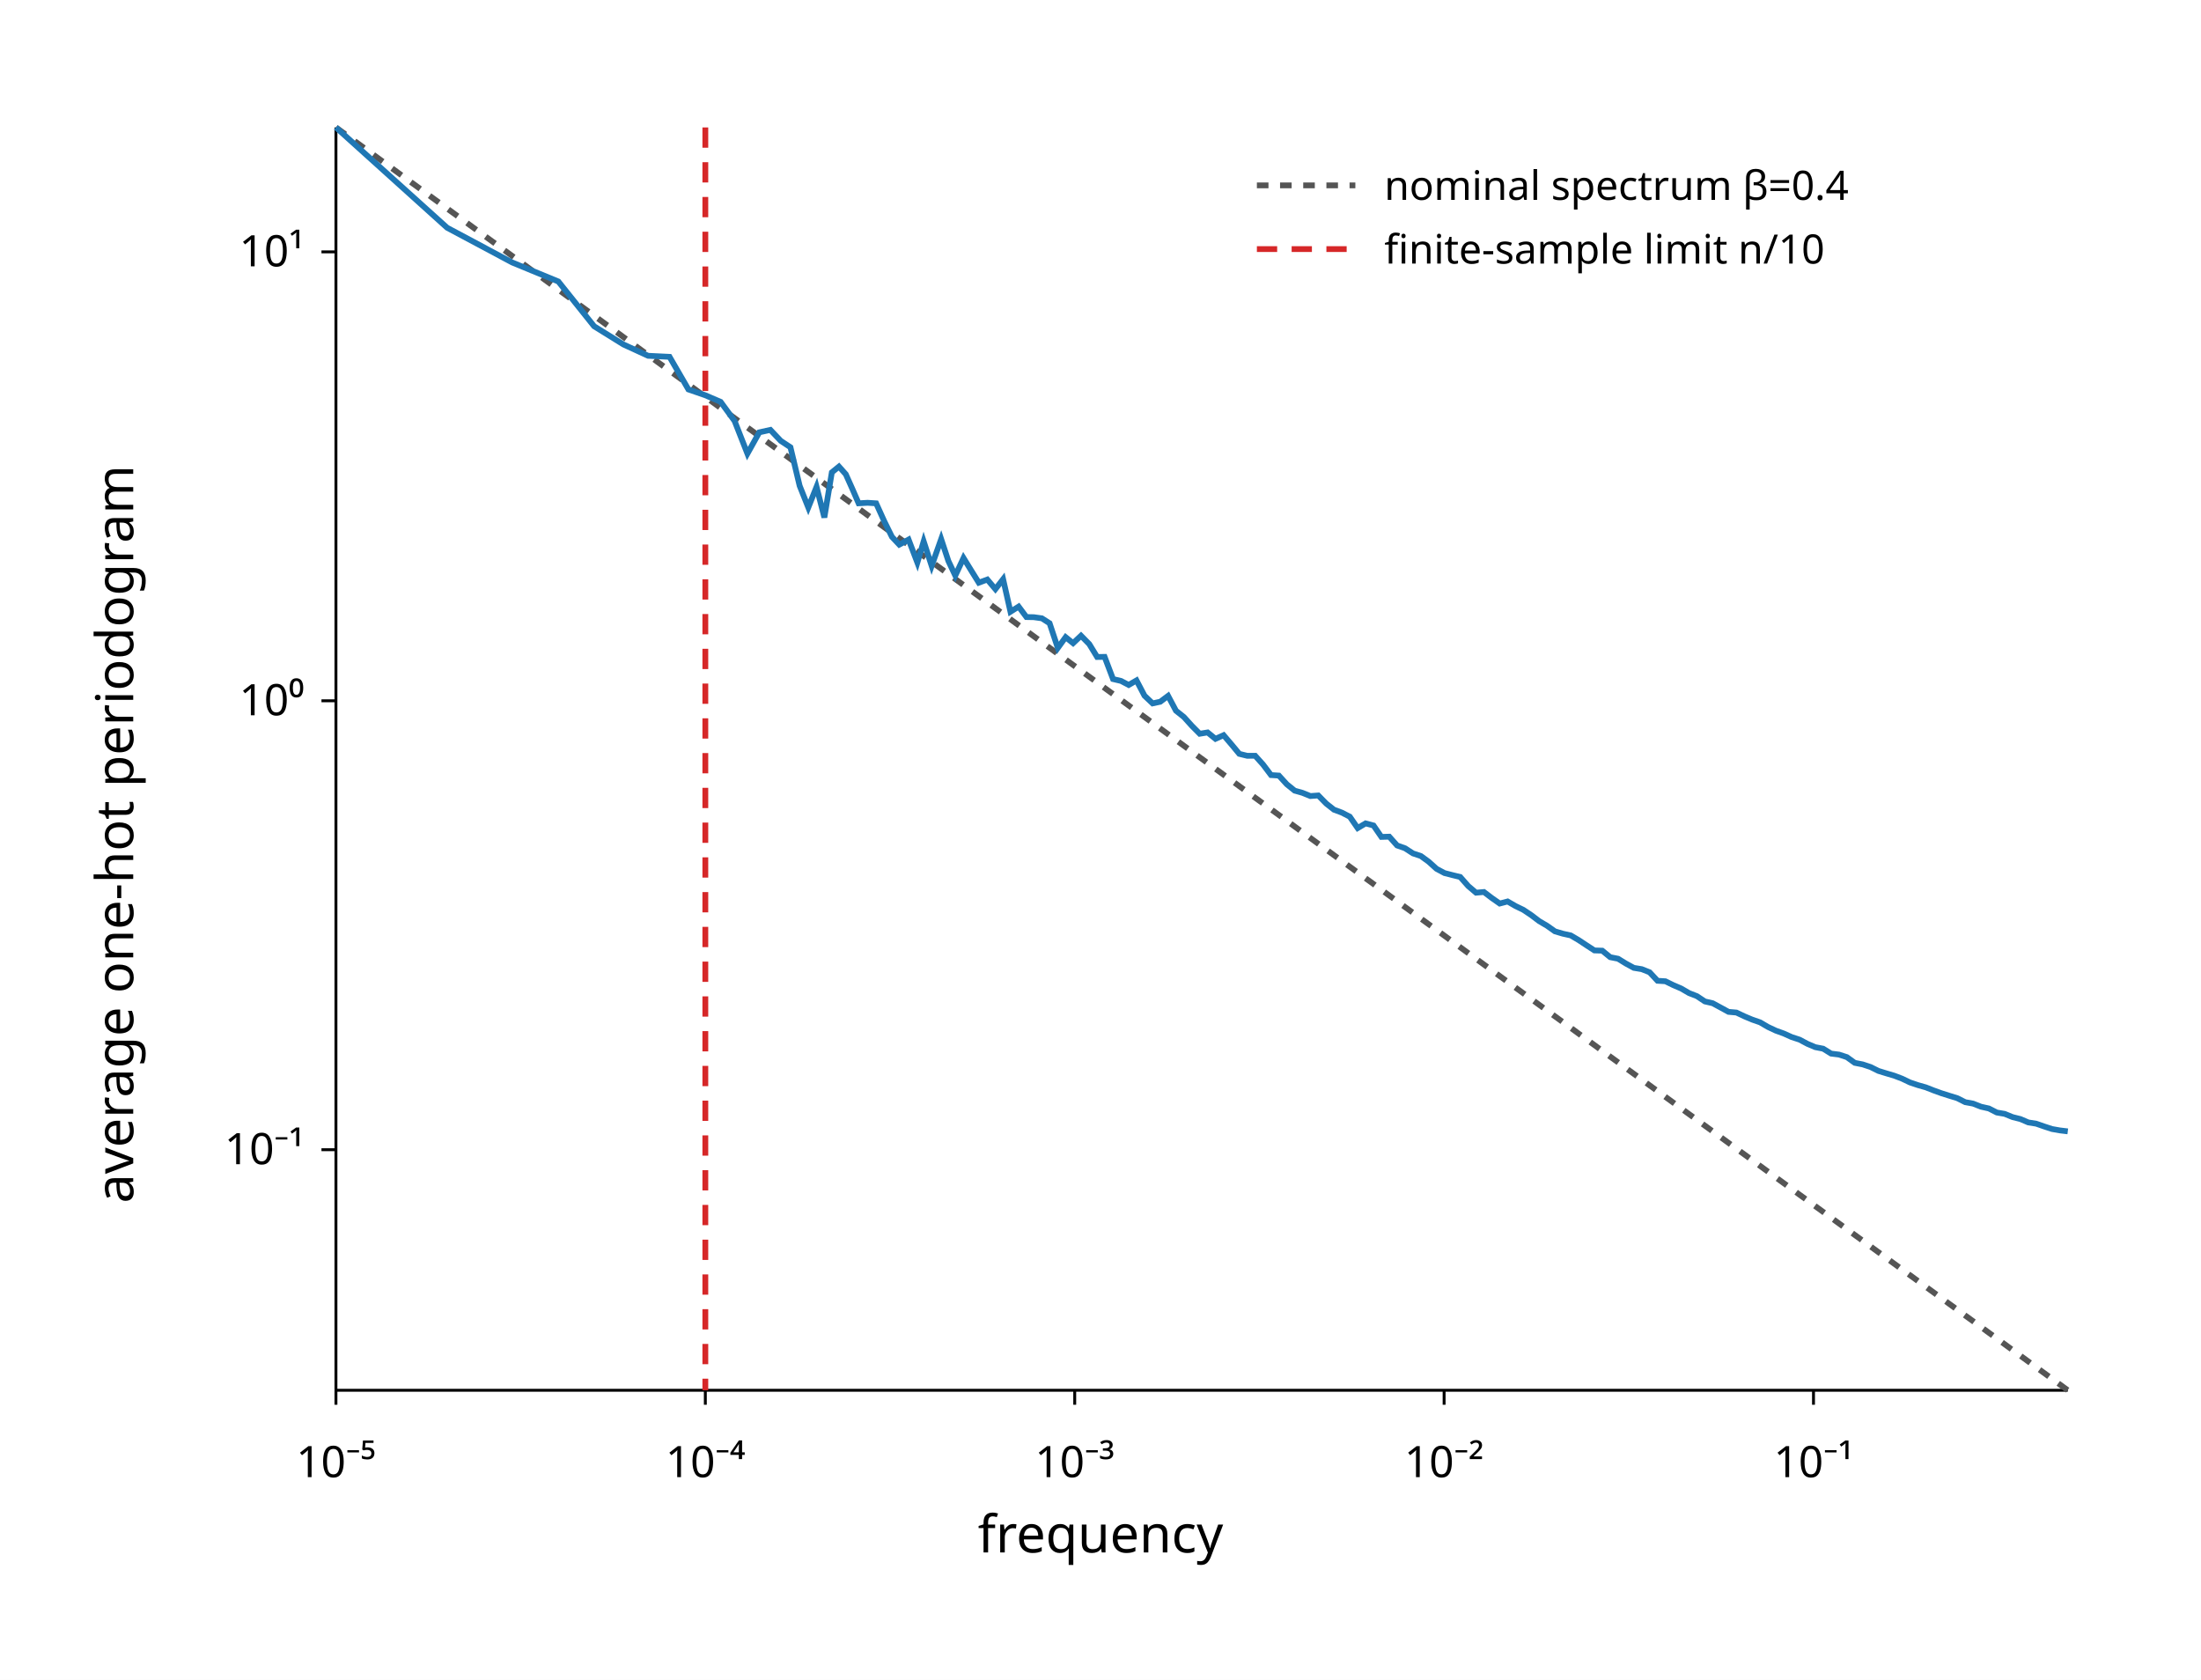
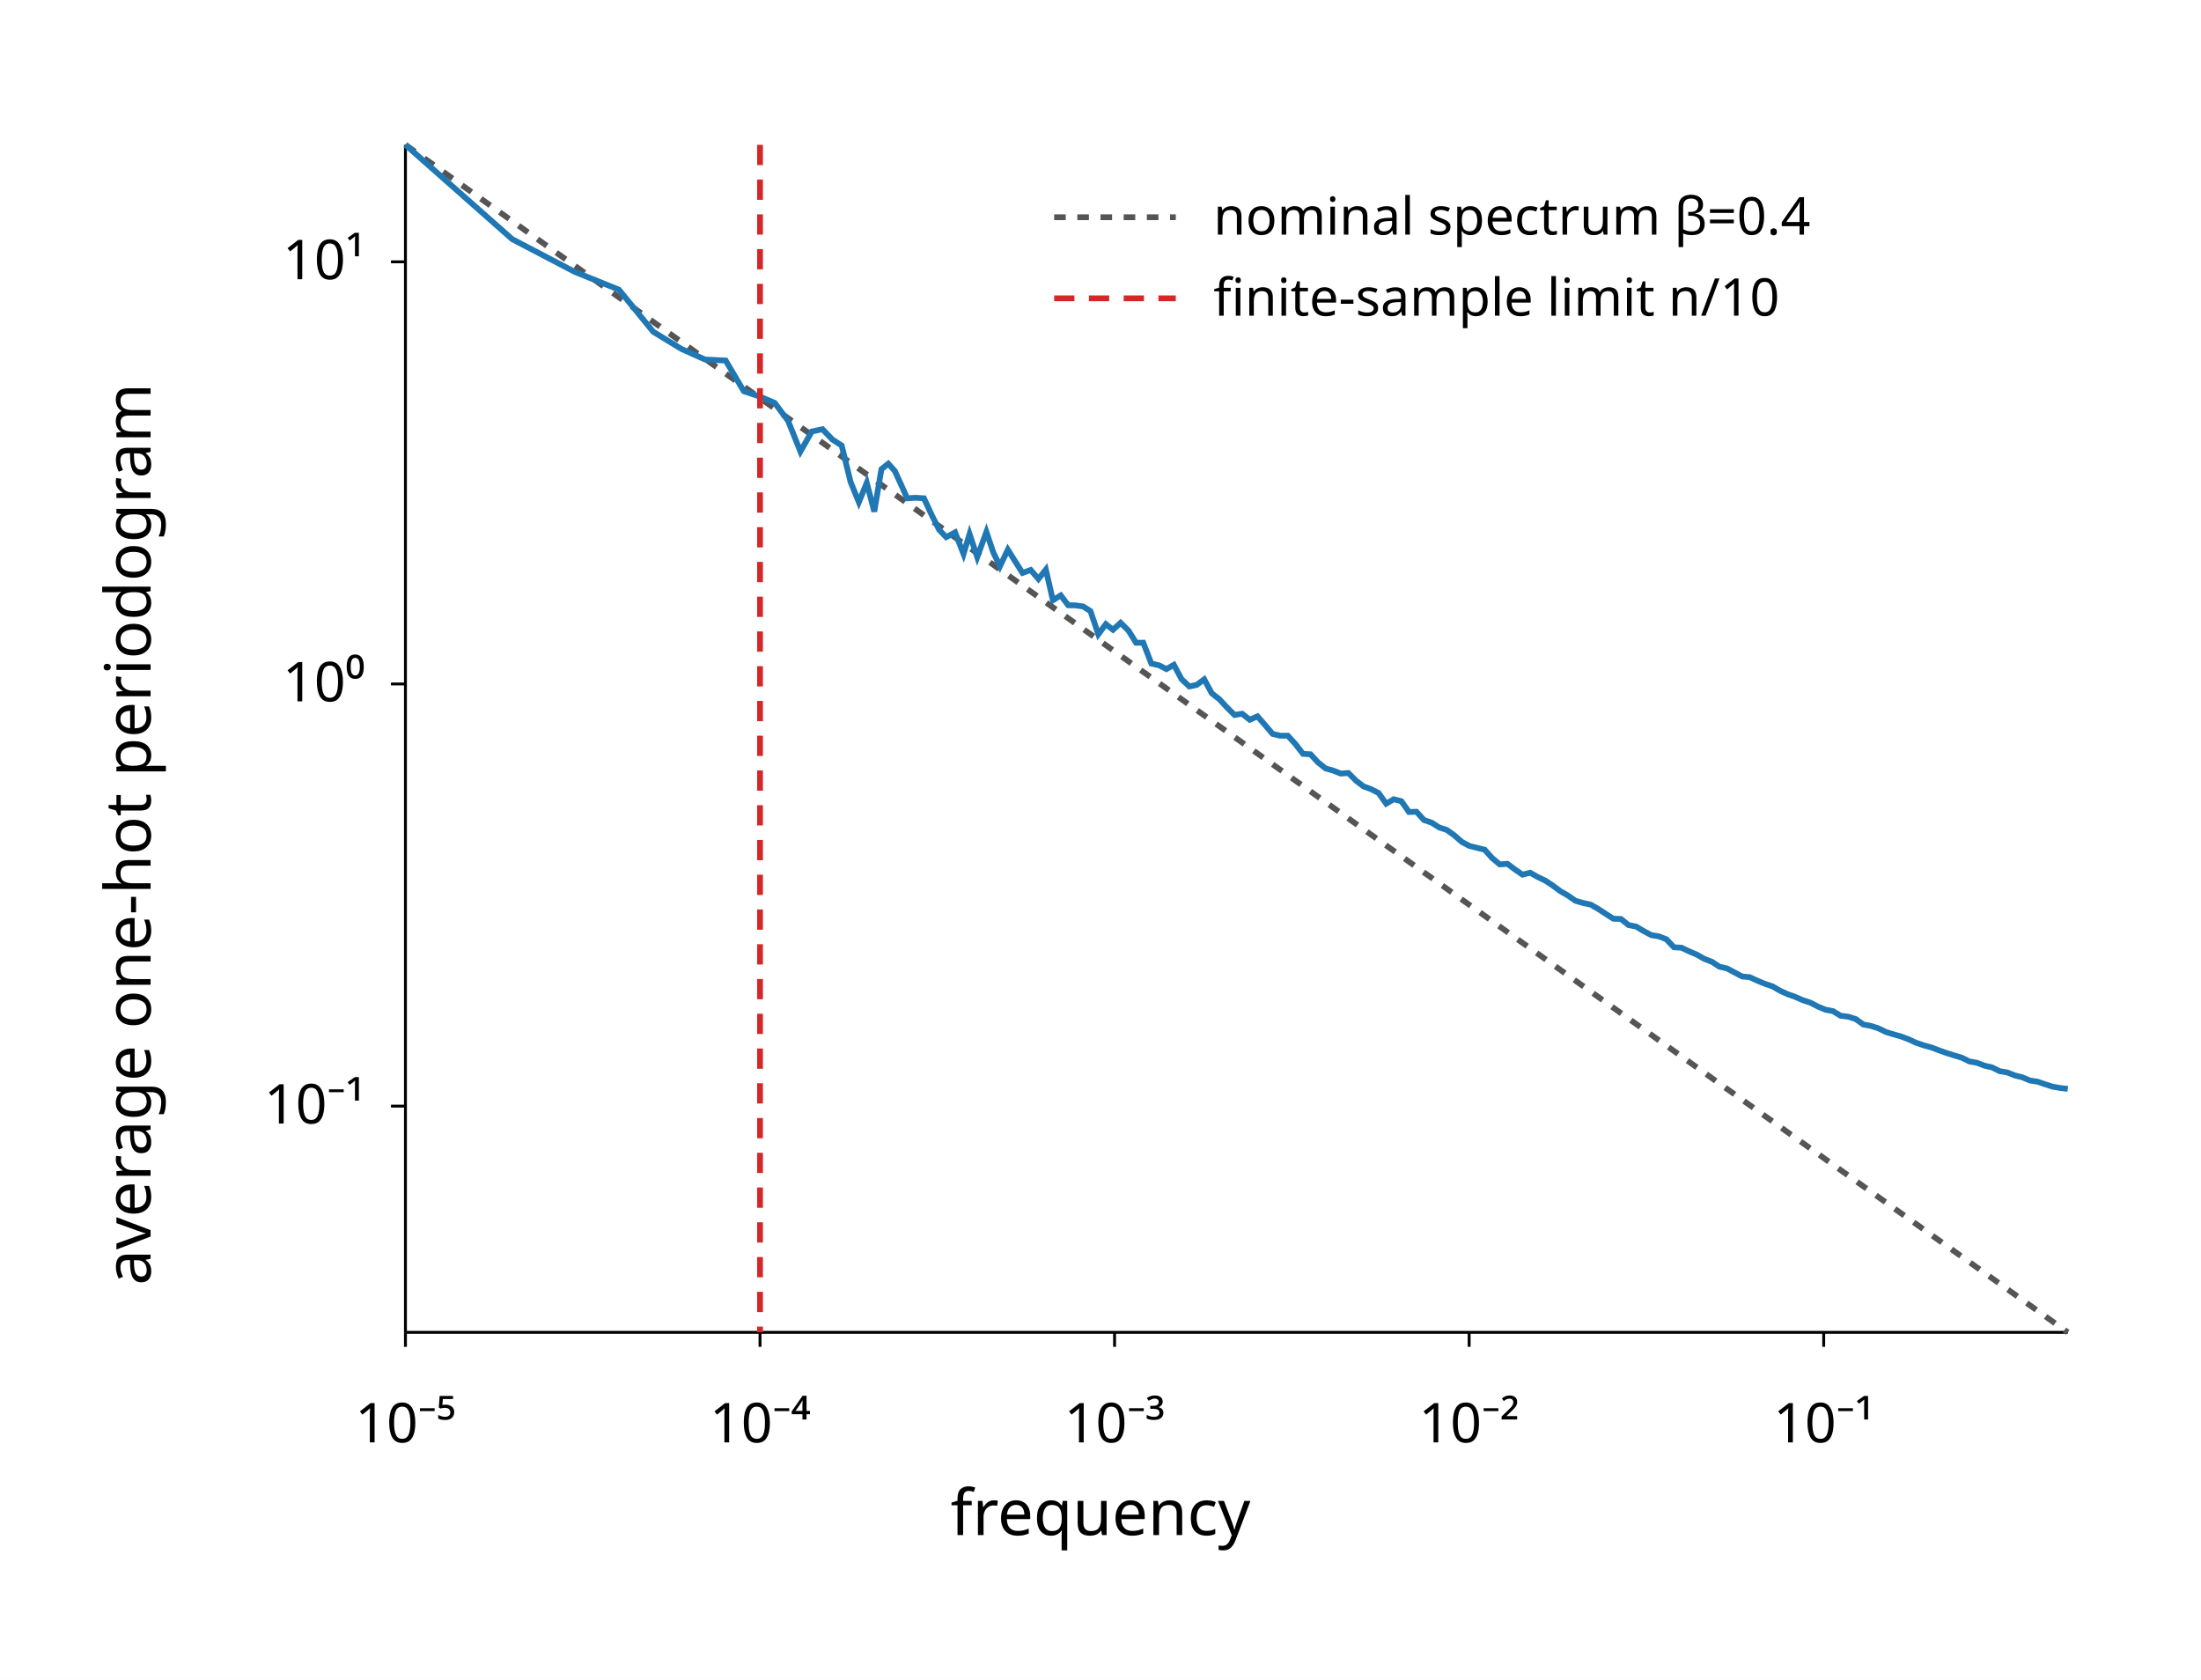
<svg xmlns="http://www.w3.org/2000/svg" width="760" height="580" viewBox="0 0 760 580">
  <rect width="100%" height="100%" fill="white" />
-   <line x1="116" y1="480" x2="714" y2="480" stroke="black" />
-   <line x1="116" y1="44" x2="116" y2="480" stroke="black" />
-   <line x1="116.0" y1="480" x2="116.0" y2="485" stroke="black" />
-   <text x="116.0" y="510" text-anchor="middle" font-family="sans-serif" font-size="15">10⁻⁵</text>
-   <line x1="243.549" y1="480" x2="243.549" y2="485" stroke="black" />
-   <text x="243.549" y="510" text-anchor="middle" font-family="sans-serif" font-size="15">10⁻⁴</text>
-   <line x1="371.099" y1="480" x2="371.099" y2="485" stroke="black" />
-   <text x="371.099" y="510" text-anchor="middle" font-family="sans-serif" font-size="15">10⁻³</text>
-   <line x1="498.648" y1="480" x2="498.648" y2="485" stroke="black" />
-   <text x="498.648" y="510" text-anchor="middle" font-family="sans-serif" font-size="15">10⁻²</text>
-   <line x1="626.197" y1="480" x2="626.197" y2="485" stroke="black" />
-   <text x="626.197" y="510" text-anchor="middle" font-family="sans-serif" font-size="15">10⁻¹</text>
-   <line x1="111" y1="396.944" x2="116" y2="396.944" stroke="black" />
-   <text x="105" y="401.944" text-anchor="end" font-family="sans-serif" font-size="15">10⁻¹</text>
-   <line x1="111" y1="241.951" x2="116" y2="241.951" stroke="black" />
-   <text x="105" y="246.951" text-anchor="end" font-family="sans-serif" font-size="15">10⁰</text>
-   <line x1="111" y1="86.958" x2="116" y2="86.958" stroke="black" />
-   <text x="105" y="91.958" text-anchor="end" font-family="sans-serif" font-size="15">10¹</text>
-   <polyline fill="none" stroke="#555555" stroke-width="2" stroke-dasharray="4 4" points="116.0,44.0 154.4,71.99 176.86,88.37 192.79,99.99 205.15,109.0 215.25,116.36 223.79,122.59 231.19,127.98 237.71,132.74 243.55,137.0 248.83,140.85 253.65,144.36 258.08,147.59 262.19,150.59 266.01,153.37 269.58,155.98 272.94,158.43 276.11,160.74 279.1,162.92 281.95,164.99 284.65,166.96 287.23,168.84 289.69,170.64 292.05,172.35 294.31,174.0 296.48,175.59 299.58,177.85 302.53,180.0 305.31,182.03 307.98,183.97 310.51,185.82 313.73,188.16 316.76,190.37 318.94,191.96 321.7,193.97 324.98,196.37 327.47,198.19 329.86,199.92 332.7,201.99 335.4,203.97 337.98,205.84 340.92,207.99 343.71,210.02 346.37,211.96 348.91,213.81 351.73,215.87 354.42,217.83 356.97,219.69 359.76,221.73 362.42,223.66 365.26,225.73 367.96,227.7 370.54,229.58 373.27,231.57 376.12,233.65 378.84,235.63 381.42,237.52 384.33,239.64 387.1,241.66 389.73,243.58 392.43,245.55 395.19,247.56 397.99,249.6 400.65,251.54 403.34,253.5 406.06,255.48 408.79,257.47 411.53,259.47 414.26,261.46 416.99,263.45 419.7,265.43 422.51,267.48 425.29,269.5 427.93,271.43 430.64,273.4 433.41,275.42 436.13,277.4 438.88,279.41 441.59,281.38 444.31,283.37 447.05,285.37 449.72,287.32 452.47,289.32 455.2,291.31 457.93,293.3 460.63,295.27 463.32,297.23 466.08,299.24 468.8,301.23 471.53,303.22 474.27,305.21 476.99,307.2 479.71,309.18 482.41,311.15 485.16,313.16 487.89,315.14 490.61,317.13 493.33,319.11 496.03,321.08 498.78,323.08 501.5,325.07 504.22,327.05 506.96,329.05 509.68,331.03 512.4,333.02 515.12,335.0 517.85,336.99 520.58,338.98 523.29,340.96 526.01,342.94 528.75,344.93 531.48,346.92 534.2,348.91 536.91,350.89 539.64,352.87 542.37,354.86 545.09,356.85 547.81,358.83 550.54,360.82 553.26,362.81 555.99,364.8 558.72,366.78 561.44,368.77 564.16,370.75 566.89,372.74 569.61,374.73 572.34,376.71 575.06,378.7 577.78,380.68 580.51,382.67 583.23,384.66 585.95,386.64 588.68,388.63 591.4,390.62 594.13,392.6 596.86,394.59 599.58,396.58 602.3,398.56 605.03,400.55 607.75,402.53 610.47,404.52 613.2,406.51 615.92,408.49 618.65,410.48 621.37,412.47 624.1,414.45 626.82,416.44 629.54,418.42 632.27,420.41 635.0,422.4 637.72,424.38 640.44,426.37 643.17,428.35 645.89,430.34 648.62,432.33 651.34,434.31 654.06,436.3 656.79,438.29 659.51,440.27 662.24,442.26 664.96,444.25 667.69,446.23 670.41,448.22 673.13,450.21 675.86,452.19 678.58,454.18 681.31,456.16 684.03,458.15 686.76,460.14 689.48,462.12 692.21,464.11 694.93,466.1 697.65,468.08 700.38,470.07 703.1,472.05 705.83,474.04 708.55,476.03 711.28,478.01 714.0,480.0" />
-   <line x1="434" y1="64" x2="468" y2="64" stroke="#555555" stroke-width="2" stroke-dasharray="4 4" />
-   <text x="478" y="69" font-family="sans-serif" font-size="14">nominal spectrum β=0.4</text>
-   <polyline fill="none" stroke="#1f77b4" stroke-width="2" points="116.0,44.0 154.4,78.63 176.86,90.62 192.79,97.19 205.15,112.65 215.25,118.92 223.79,122.84 231.19,123.2 237.71,134.46 243.55,136.47 248.83,138.74 253.65,145.34 258.08,156.62 262.19,149.26 266.01,148.42 269.58,152.2 272.94,154.42 276.11,167.71 279.1,175.21 281.95,168.09 284.65,178.67 287.23,163.09 289.69,161.09 292.05,163.74 294.31,168.78 296.48,173.77 299.58,173.59 302.53,173.78 305.31,179.92 307.98,185.34 310.51,188.04 313.73,186.29 316.76,194.23 318.94,186.9 321.7,195.38 324.98,186.13 327.47,193.67 329.86,198.73 332.7,192.65 335.4,197.04 337.98,201.18 340.92,200.09 343.71,203.39 346.37,199.96 348.91,211.21 351.73,209.43 354.42,213.04 356.97,213.09 359.76,213.48 362.42,215.18 365.26,223.72 367.96,219.99 370.54,222.06 373.27,219.48 376.12,222.38 378.84,226.83 381.42,226.79 384.33,234.45 387.1,235.1 389.73,236.49 392.43,234.92 395.19,240.19 397.99,242.85 400.65,242.27 403.34,240.26 406.06,245.38 408.79,247.55 411.53,250.58 414.26,253.33 416.99,252.88 419.7,255.09 422.51,253.83 425.29,257.09 427.93,260.27 430.64,260.94 433.41,260.93 436.13,263.96 438.88,267.6 441.59,267.77 444.31,270.76 447.05,272.98 449.72,273.73 452.47,274.84 455.2,274.64 457.93,277.43 460.63,279.56 463.32,280.55 466.08,281.97 468.8,285.9 471.53,284.28 474.27,285.0 476.99,288.95 479.71,288.87 482.41,291.9 485.16,292.87 487.89,294.64 490.61,295.54 493.33,297.52 496.03,299.96 498.78,301.43 501.5,302.13 504.22,302.79 506.96,305.9 509.68,308.21 512.4,307.97 515.12,310.04 517.85,311.95 520.58,311.24 523.29,312.81 526.01,314.13 528.75,315.96 531.48,318.03 534.2,319.63 536.91,321.55 539.64,322.36 542.37,322.96 545.09,324.56 547.81,326.36 550.54,328.14 553.26,328.23 555.99,330.47 558.72,331.01 561.44,332.68 564.16,334.16 566.89,334.61 569.61,335.69 572.34,338.62 575.06,338.79 577.78,340.12 580.51,341.29 583.23,342.87 585.95,343.93 588.68,345.75 591.4,346.38 594.13,347.86 596.86,349.35 599.58,349.59 602.3,350.88 605.03,352.03 607.75,352.97 610.47,354.56 613.2,355.84 615.92,356.82 618.65,358.05 621.37,358.94 624.1,360.39 626.82,361.54 629.54,362.07 632.27,363.76 635.0,364.1 637.72,364.98 640.44,366.95 643.17,367.49 645.89,368.39 648.62,369.74 651.34,370.58 654.06,371.38 656.79,372.42 659.51,373.72 662.24,374.64 664.96,375.41 667.69,376.48 670.41,377.46 673.13,378.32 675.86,379.16 678.58,380.53 681.31,381.03 684.03,382.1 686.76,382.71 689.48,384.1 692.21,384.57 694.93,385.68 697.65,386.36 700.38,387.53 703.1,387.96 705.83,388.91 708.55,389.8 711.28,390.28 714.0,390.61" />
-   <line x1="243.55" y1="44" x2="243.55" y2="480" stroke="#d62728" stroke-width="2" stroke-dasharray="7 5" />
-   <line x1="434" y1="86" x2="468" y2="86" stroke="#d62728" stroke-width="2" stroke-dasharray="7 5" />
-   <text x="478" y="91" font-family="sans-serif" font-size="14">finite-sample limit n/10</text>
-   <text x="380.0" y="536" text-anchor="middle" font-family="sans-serif" font-size="18">frequency</text>
-   <text x="46" y="288.0" transform="rotate(-90 46 288.0)" text-anchor="middle" font-family="sans-serif" font-size="18">average one-hot periodogram</text>
+   <line x1="140" y1="460" x2="714" y2="460" stroke="black" />
+   <line x1="140" y1="50" x2="140" y2="460" stroke="black" />
+   <line x1="140.0" y1="460" x2="140.0" y2="465" stroke="black" />
+   <text x="140.0" y="498" text-anchor="middle" font-family="sans-serif" font-size="19">10⁻⁵</text>
+   <line x1="262.43" y1="460" x2="262.43" y2="465" stroke="black" />
+   <text x="262.43" y="498" text-anchor="middle" font-family="sans-serif" font-size="19">10⁻⁴</text>
+   <line x1="384.861" y1="460" x2="384.861" y2="465" stroke="black" />
+   <text x="384.861" y="498" text-anchor="middle" font-family="sans-serif" font-size="19">10⁻³</text>
+   <line x1="507.291" y1="460" x2="507.291" y2="465" stroke="black" />
+   <text x="507.291" y="498" text-anchor="middle" font-family="sans-serif" font-size="19">10⁻²</text>
+   <line x1="629.721" y1="460" x2="629.721" y2="465" stroke="black" />
+   <text x="629.721" y="498" text-anchor="middle" font-family="sans-serif" font-size="19">10⁻¹</text>
+   <line x1="135" y1="381.897" x2="140" y2="381.897" stroke="black" />
+   <text x="126" y="387.897" text-anchor="end" font-family="sans-serif" font-size="19">10⁻¹</text>
+   <line x1="135" y1="236.146" x2="140" y2="236.146" stroke="black" />
+   <text x="126" y="242.146" text-anchor="end" font-family="sans-serif" font-size="19">10⁰</text>
+   <line x1="135" y1="90.396" x2="140" y2="90.396" stroke="black" />
+   <text x="126" y="96.396" text-anchor="end" font-family="sans-serif" font-size="19">10¹</text>
+   <polyline fill="none" stroke="#555555" stroke-width="2" stroke-dasharray="4 4" points="140.0,50.0 176.86,76.33 198.41,91.72 213.71,102.65 225.58,111.13 235.27,118.05 243.47,123.9 250.57,128.98 256.83,133.45 262.43,137.45 267.5,141.07 272.12,144.37 276.38,147.41 280.32,150.23 283.99,152.85 287.42,155.3 290.64,157.6 293.68,159.77 296.56,161.83 299.29,163.78 301.88,165.63 304.35,167.4 306.72,169.08 308.98,170.7 311.15,172.25 313.24,173.74 316.21,175.86 319.04,177.89 321.72,179.8 324.28,181.63 326.71,183.36 329.79,185.56 332.7,187.65 334.79,189.14 337.44,191.03 340.6,193.28 342.99,194.99 345.28,196.63 348.0,198.57 350.6,200.43 353.07,202.19 355.89,204.21 358.57,206.12 361.13,207.95 363.56,209.69 366.27,211.62 368.85,213.46 371.3,215.22 373.98,217.13 376.53,218.95 379.25,220.89 381.85,222.75 384.32,224.51 386.94,226.39 389.68,228.34 392.29,230.21 394.77,231.98 397.56,233.97 400.22,235.87 402.75,237.68 405.34,239.53 407.99,241.42 410.67,243.34 413.23,245.16 415.81,247.01 418.42,248.87 421.04,250.74 423.67,252.62 426.29,254.49 428.91,256.36 431.52,258.23 434.21,260.15 436.87,262.05 439.41,263.87 442.01,265.72 444.67,267.62 447.28,269.49 449.92,271.37 452.52,273.23 455.13,275.1 457.76,276.97 460.33,278.81 462.96,280.69 465.59,282.57 468.2,284.43 470.8,286.29 473.38,288.13 476.03,290.02 478.64,291.89 481.26,293.76 483.89,295.63 486.51,297.5 489.11,299.37 491.7,301.22 494.35,303.1 496.96,304.97 499.57,306.84 502.18,308.7 504.78,310.56 507.42,312.44 510.03,314.31 512.64,316.17 515.27,318.05 517.88,319.91 520.49,321.78 523.1,323.65 525.72,325.52 528.35,327.39 530.95,329.25 533.56,331.11 536.18,332.99 538.8,334.86 541.41,336.72 544.02,338.59 546.63,340.45 549.26,342.33 551.87,344.19 554.48,346.06 557.1,347.93 559.71,349.79 562.33,351.67 564.95,353.54 567.56,355.4 570.18,357.27 572.79,359.14 575.41,361.01 578.02,362.87 580.64,364.74 583.25,366.61 585.86,368.47 588.48,370.34 591.09,372.21 593.71,374.08 596.32,375.95 598.94,377.81 601.56,379.68 604.17,381.55 606.79,383.42 609.4,385.29 612.02,387.15 614.63,389.02 617.24,390.89 619.86,392.76 622.48,394.63 625.09,396.49 627.71,398.36 630.32,400.23 632.93,402.1 635.55,403.97 638.17,405.83 640.78,407.7 643.39,409.57 646.01,411.43 648.62,413.3 651.24,415.17 653.85,417.04 656.47,418.91 659.09,420.78 661.7,422.64 664.31,424.51 666.93,426.38 669.55,428.25 672.16,430.11 674.77,431.98 677.39,433.85 680.0,435.72 682.62,437.59 685.23,439.45 687.85,441.32 690.46,443.19 693.08,445.06 695.7,446.93 698.31,448.79 700.92,450.66 703.54,452.53 706.15,454.4 708.77,456.26 711.39,458.13 714.0,460.0" />
+   <line x1="364" y1="75" x2="406" y2="75" stroke="#555555" stroke-width="2" stroke-dasharray="4 4" />
+   <text x="419" y="81" font-family="sans-serif" font-size="18">nominal spectrum β=0.4</text>
+   <polyline fill="none" stroke="#1f77b4" stroke-width="2" points="140.0,50.0 176.86,82.57 198.41,93.84 213.71,100.02 225.58,114.56 235.27,120.46 243.47,124.14 250.57,124.47 256.83,135.07 262.43,136.96 267.5,139.09 272.12,145.29 276.38,155.9 280.32,148.98 283.99,148.19 287.42,151.75 290.64,153.83 293.68,166.33 296.56,173.39 299.29,166.69 301.88,176.64 304.35,161.99 306.72,160.1 308.98,162.6 311.15,167.34 313.24,172.03 316.21,171.86 319.04,172.04 321.72,177.81 324.28,182.91 326.71,185.45 329.79,183.8 332.7,191.27 334.79,184.38 337.44,192.35 340.6,183.65 342.99,190.75 345.28,195.5 348.0,189.78 350.6,193.91 353.07,197.81 355.89,196.78 358.57,199.88 361.13,196.66 363.56,207.24 366.27,205.56 368.85,208.96 371.3,209.0 373.98,209.38 376.53,210.98 379.25,219.0 381.85,215.49 384.32,217.44 386.94,215.02 389.68,217.74 392.29,221.93 394.77,221.89 397.56,229.1 400.22,229.7 402.75,231.01 405.34,229.54 407.99,234.49 410.67,237.0 413.23,236.45 415.81,234.55 418.42,239.37 421.04,241.41 423.67,244.26 426.29,246.84 428.91,246.42 431.52,248.5 434.21,247.32 436.87,250.38 439.41,253.37 442.01,254.0 444.67,254.0 447.28,256.85 449.92,260.27 452.52,260.42 455.13,263.24 457.76,265.32 460.33,266.04 462.96,267.08 465.59,266.89 468.2,269.51 470.8,271.51 473.38,272.44 476.03,273.78 478.64,277.47 481.26,275.95 483.89,276.63 486.51,280.34 489.11,280.27 491.7,283.12 494.35,284.03 496.96,285.7 499.57,286.54 502.18,288.4 504.78,290.69 507.42,292.08 510.03,292.73 512.64,293.36 515.27,296.28 517.88,298.45 520.49,298.23 523.1,300.18 525.72,301.98 528.35,301.31 530.95,302.78 533.56,304.02 536.18,305.75 538.8,307.69 541.41,309.19 544.02,311.0 546.63,311.76 549.26,312.32 551.87,313.82 554.48,315.53 557.1,317.2 559.71,317.28 562.33,319.39 564.95,319.9 567.56,321.46 570.18,322.86 572.79,323.28 575.41,324.3 578.02,327.05 580.64,327.21 583.25,328.46 585.86,329.56 588.48,331.05 591.09,332.05 593.71,333.75 596.32,334.35 598.94,335.74 601.56,337.14 604.17,337.37 606.79,338.58 609.4,339.66 612.02,340.54 614.63,342.04 617.24,343.24 619.86,344.16 622.48,345.32 625.09,346.16 627.71,347.52 630.32,348.6 632.93,349.1 635.55,350.69 638.17,351.02 640.78,351.84 643.39,353.7 646.01,354.2 648.62,355.04 651.24,356.32 653.85,357.11 656.47,357.86 659.09,358.84 661.7,360.06 664.31,360.92 666.93,361.64 669.55,362.65 672.16,363.57 674.77,364.39 677.39,365.17 680.0,366.46 682.62,366.93 685.23,367.93 687.85,368.52 690.46,369.82 693.08,370.26 695.7,371.3 698.31,371.94 700.92,373.05 703.54,373.45 706.15,374.34 708.77,375.18 711.39,375.63 714.0,375.94" />
+   <line x1="262.44" y1="50" x2="262.44" y2="460" stroke="#d62728" stroke-width="2" stroke-dasharray="7 5" />
+   <line x1="364" y1="103" x2="406" y2="103" stroke="#d62728" stroke-width="2" stroke-dasharray="7 5" />
+   <text x="419" y="109" font-family="sans-serif" font-size="18">finite-sample limit n/10</text>
+   <text x="380.0" y="530" text-anchor="middle" font-family="sans-serif" font-size="22">frequency</text>
+   <text x="52" y="288.0" transform="rotate(-90 52 288.0)" text-anchor="middle" font-family="sans-serif" font-size="22">average one-hot periodogram</text>
</svg>
